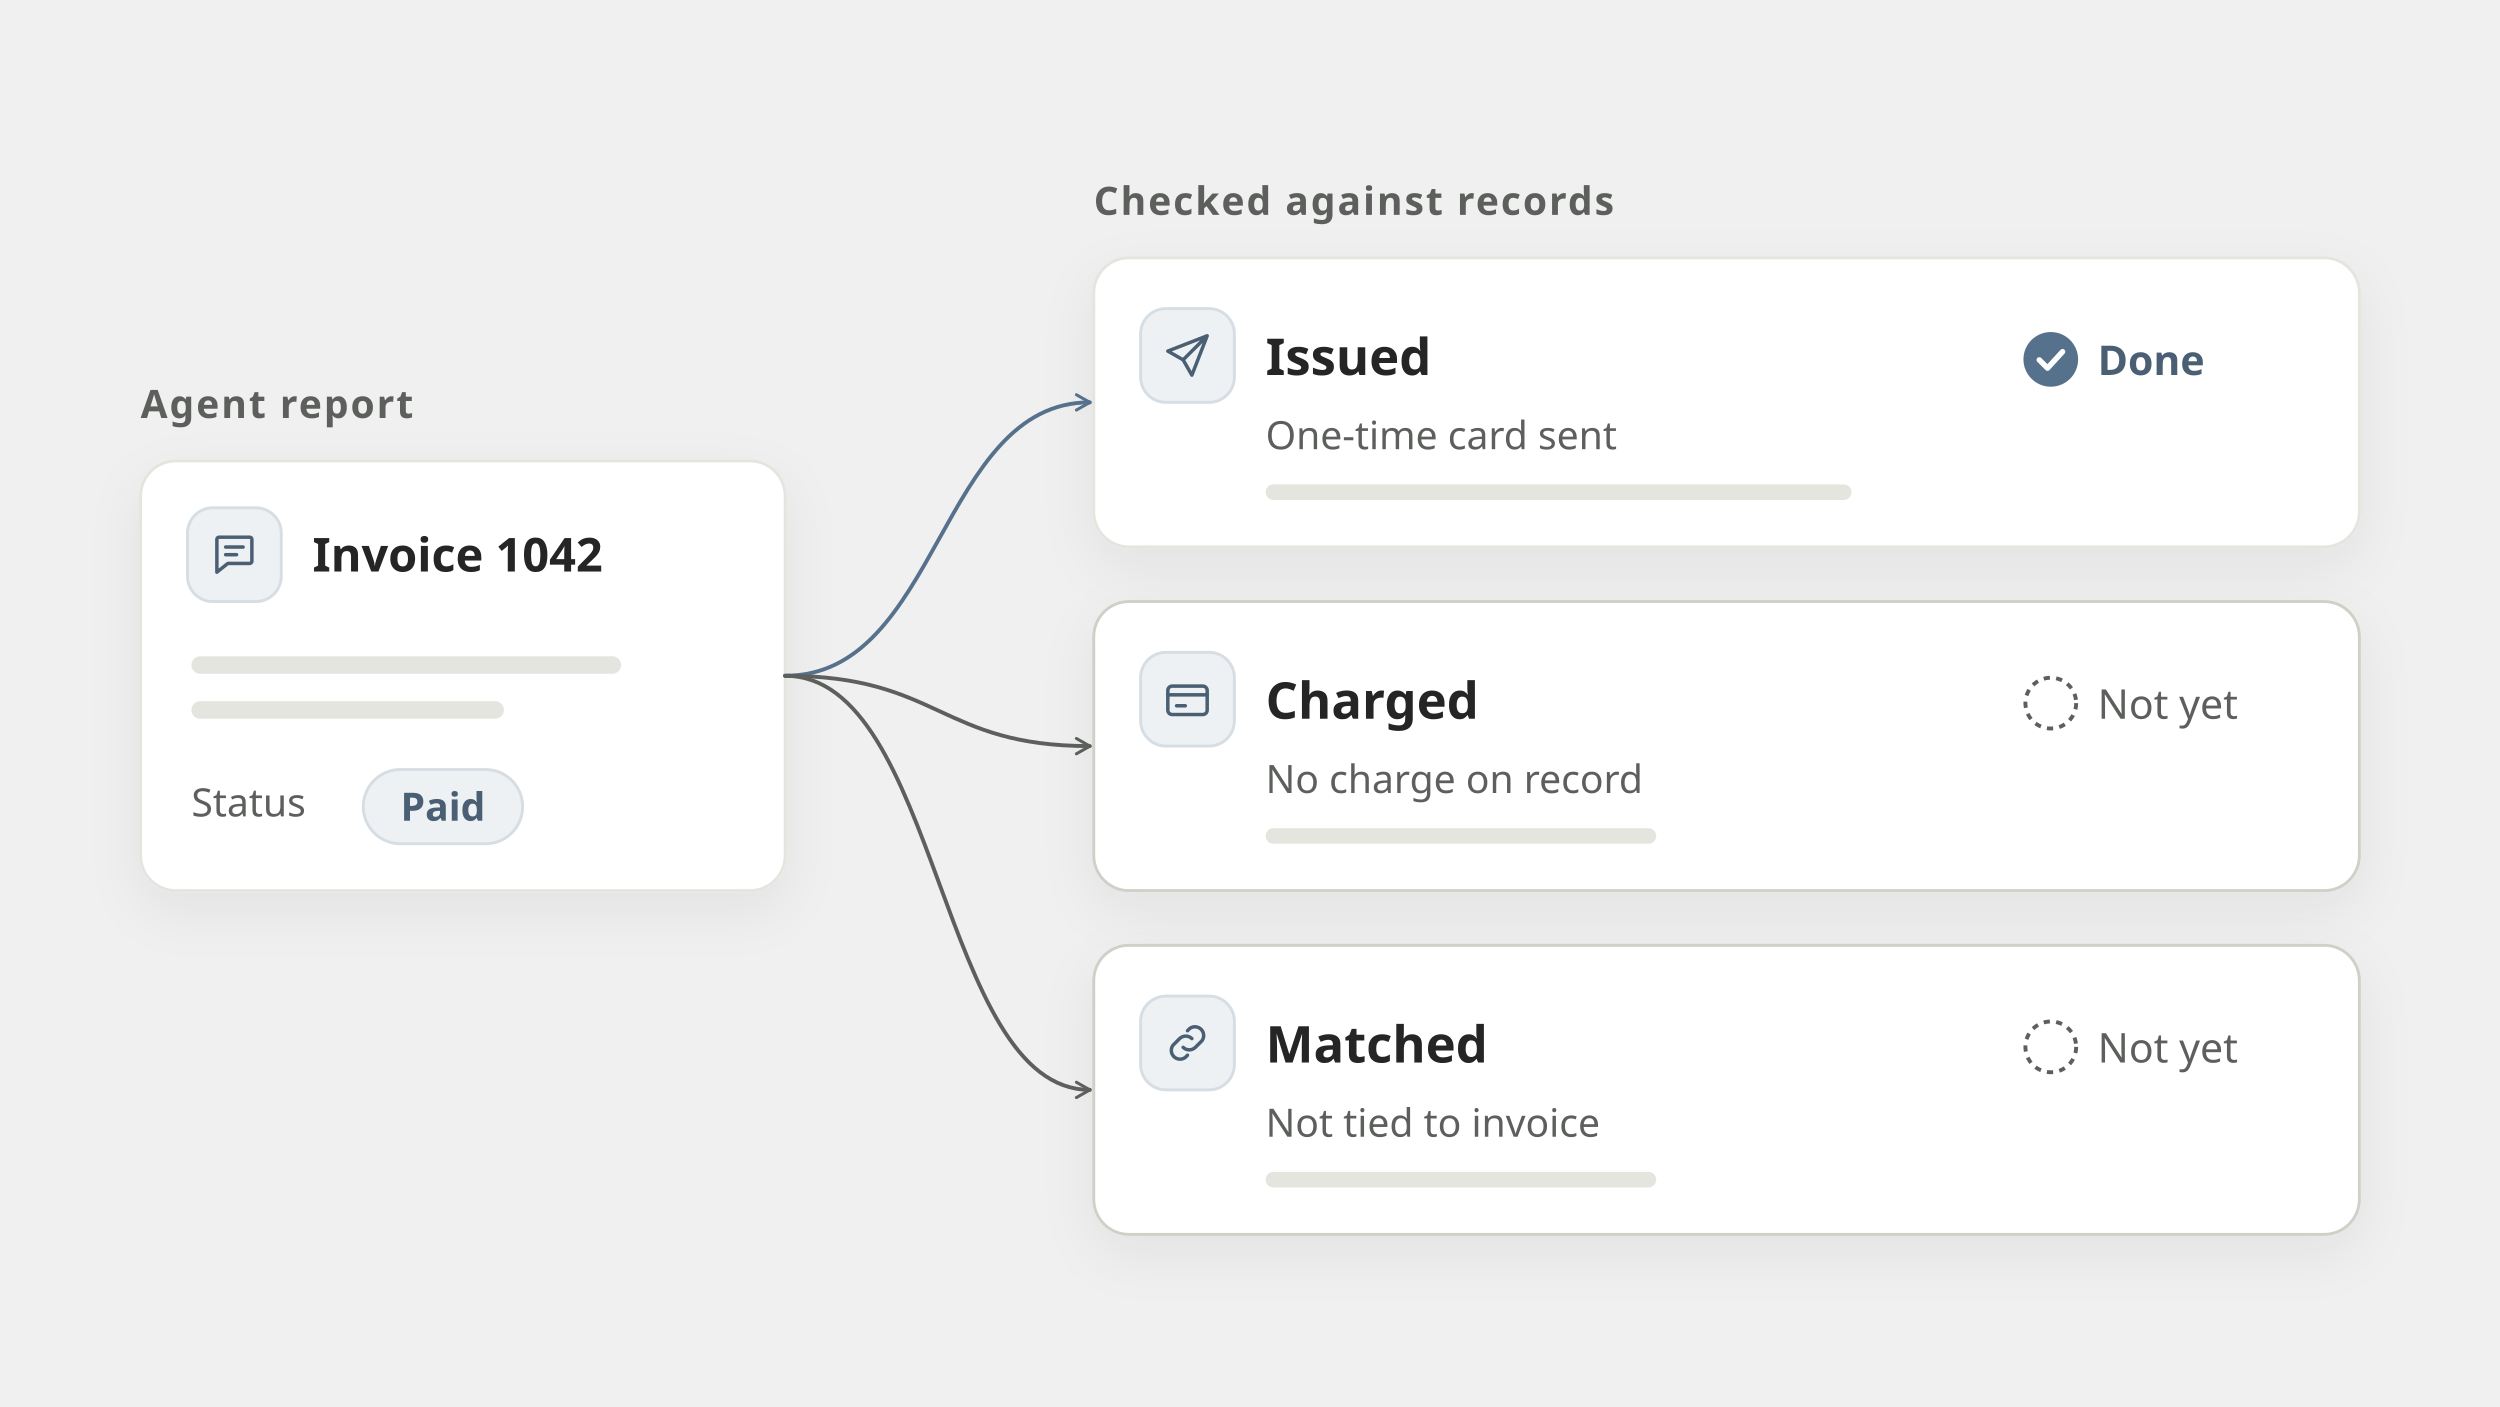
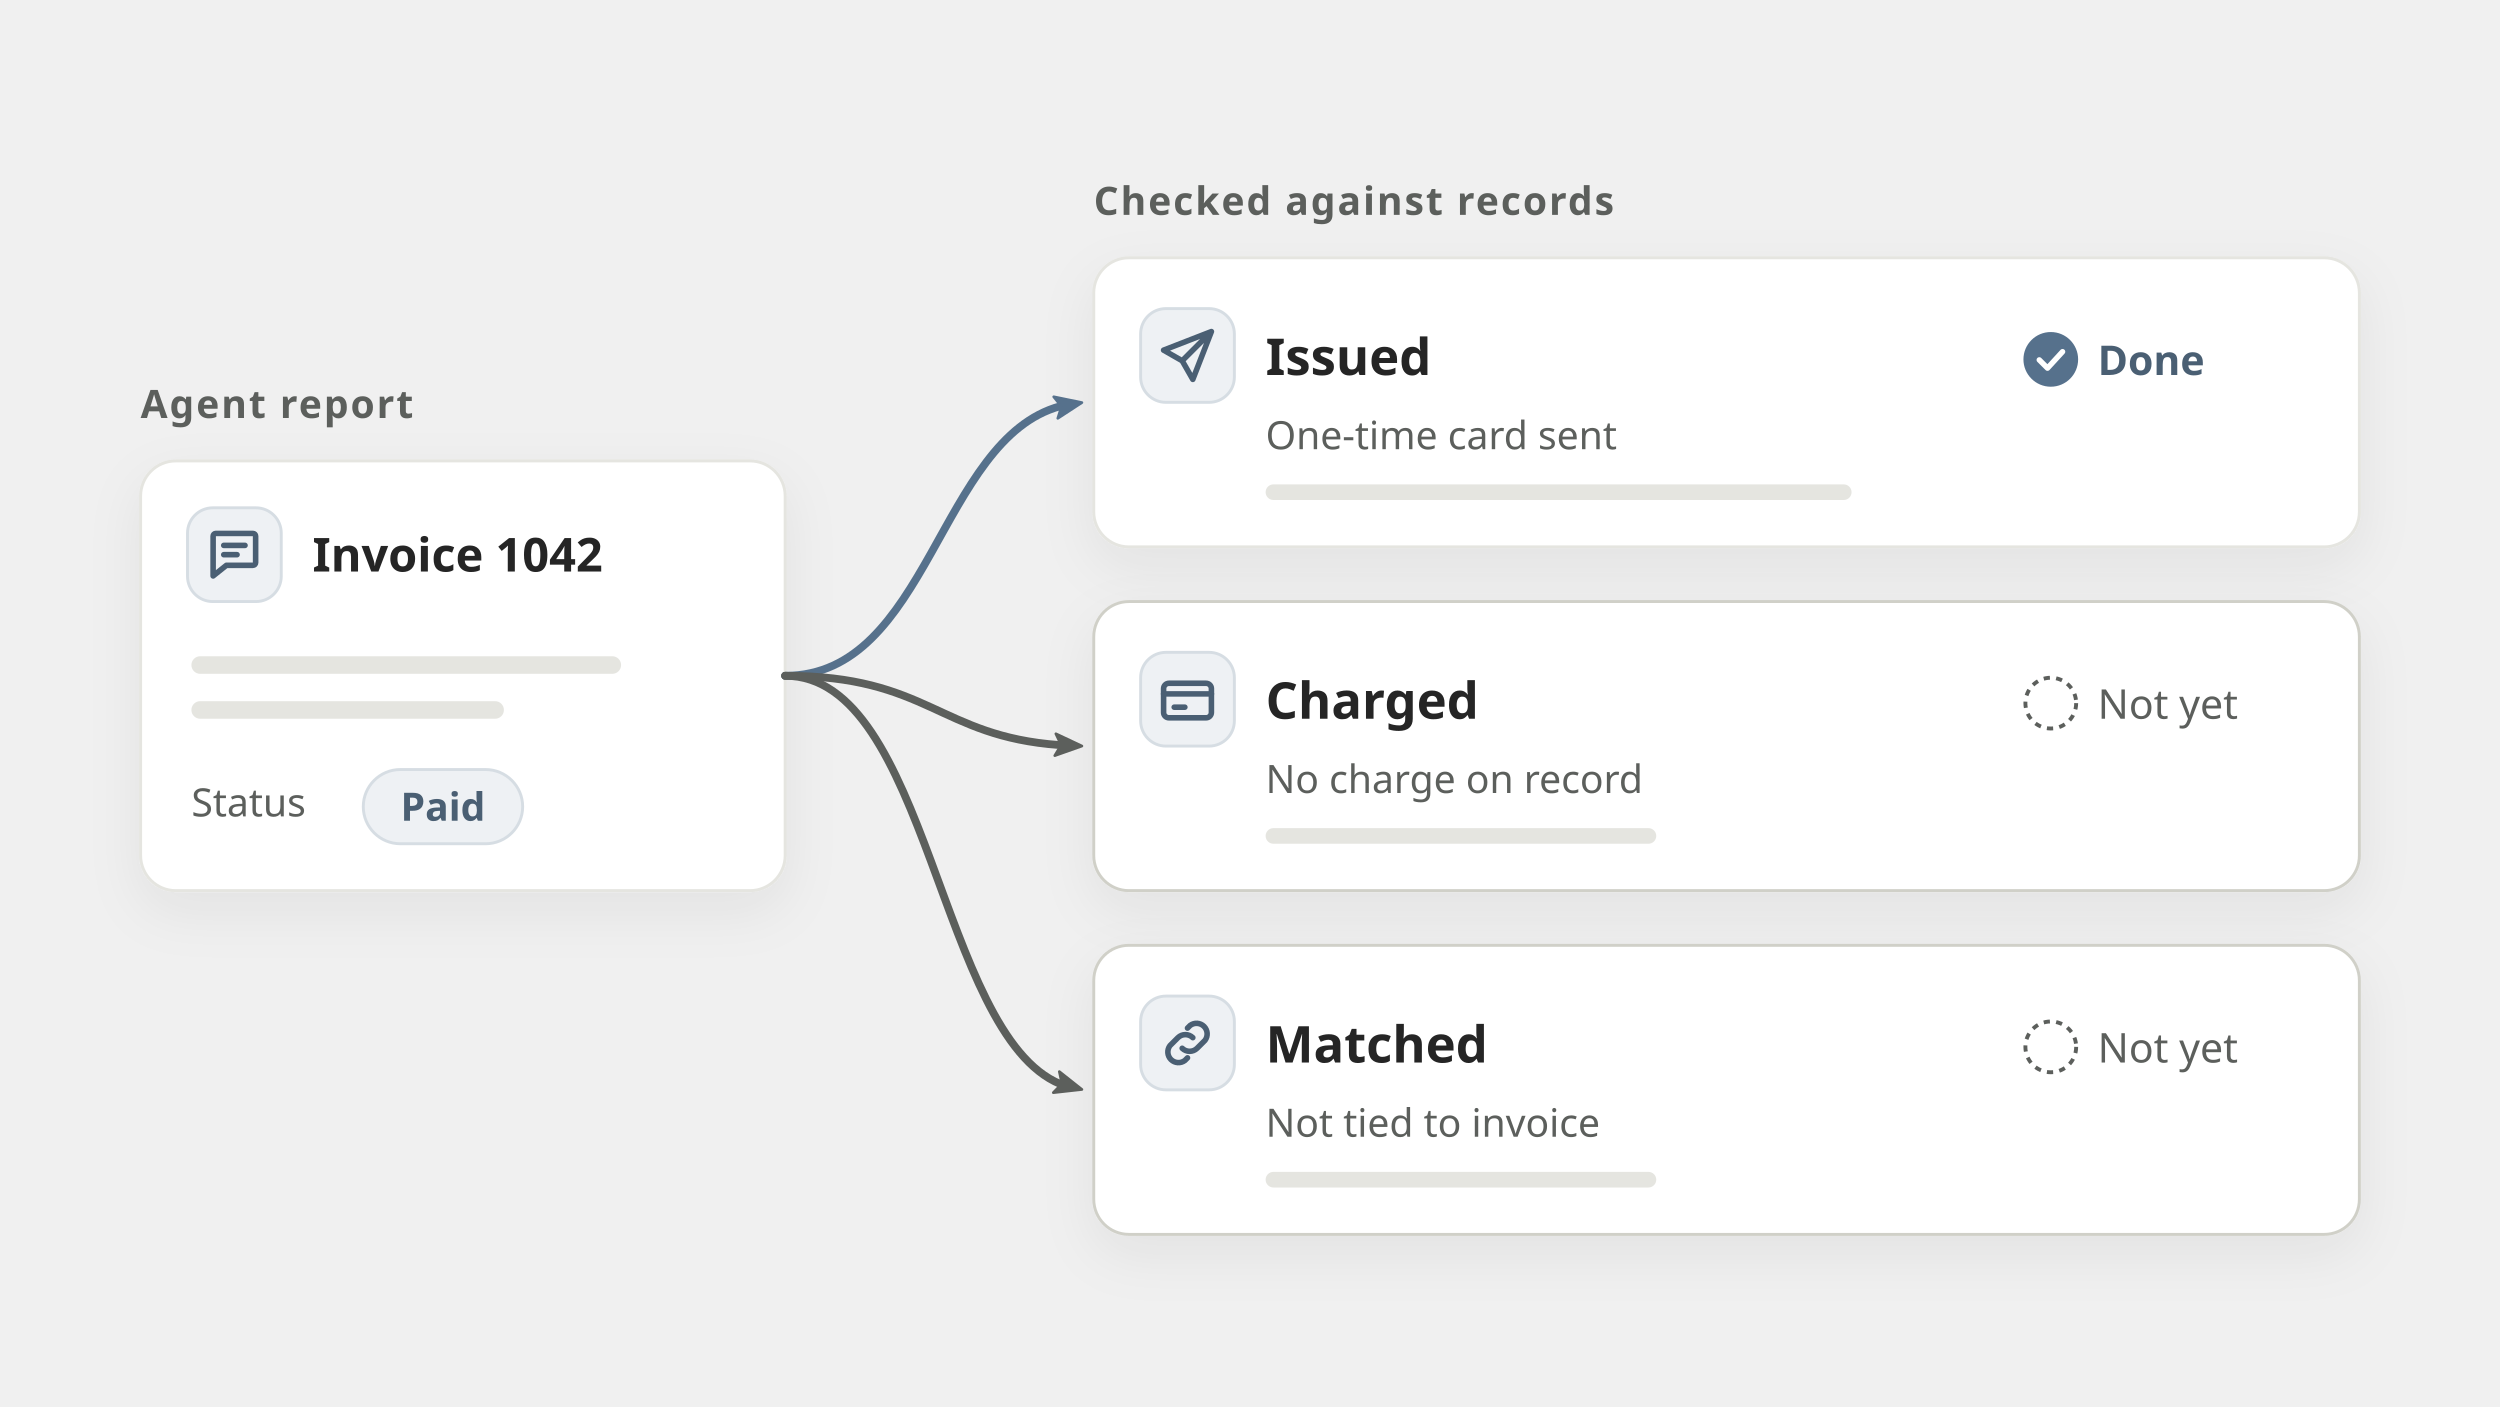
<svg xmlns="http://www.w3.org/2000/svg" viewBox="0 0 1280 720" width="1280" height="720">
  <defs>
    <filter id="sh" x="-20%" y="-20%" width="140%" height="160%">
      <feDropShadow dx="0" dy="1" stdDeviation="1" flood-color="#252525" flood-opacity="0.05" />
      <feDropShadow dx="0" dy="10" stdDeviation="14" flood-color="#252525" flood-opacity="0.06" />
    </filter>
    <marker id="hn" viewBox="0 0 10 10" refX="8" refY="5" markerWidth="7" markerHeight="7" markerUnits="userSpaceOnUse" orient="auto" overflow="visible">
-       <path d="M1 1L8 5 1 9" fill="none" stroke="#5c5f5c" stroke-width="1.6" stroke-linecap="round" stroke-linejoin="round" transform="scale(1.4) translate(-2.3 -1.4)" />
+       <path d="M1 1L8 5 1 9" fill="none" stroke="#5c5f5c" stroke-width="1.9" stroke-linecap="round" stroke-linejoin="round" transform="scale(3) translate(-5.333 -3.333)" />
    </marker>
    <marker id="ha" viewBox="0 0 10 10" refX="8" refY="5" markerWidth="7" markerHeight="7" markerUnits="userSpaceOnUse" orient="auto" overflow="visible">
-       <path d="M1 1L8 5 1 9" fill="none" stroke="#56718c" stroke-width="1.6" stroke-linecap="round" stroke-linejoin="round" transform="scale(1.4) translate(-2.3 -1.4)" />
+       <path d="M1 1L8 5 1 9" fill="none" stroke="#56718c" stroke-width="1.9" stroke-linecap="round" stroke-linejoin="round" transform="scale(3) translate(-5.333 -3.333)" />
    </marker>
  </defs>
  <text x="72" y="214" font-family="Montserrat, system-ui, sans-serif" font-size="20" font-weight="600" fill="#5c5f5c" text-anchor="start" letter-spacing="1">Agent report</text>
  <rect x="72" y="236" width="330" height="220" rx="18" fill="#ffffff" stroke="#e5e5e0" stroke-width="1.5" filter="url(#sh)" />
  <rect x="96" y="260" width="48" height="48" rx="12.96" fill="#eef1f4" stroke="#d6dde3" stroke-width="1.5" />
-   <g transform="translate(106.56 270.56) scale(1.12)" fill="none" stroke="#4a5f73" stroke-width="1.6" stroke-linecap="round" stroke-linejoin="round" color="#4a5f73">
+   <g transform="translate(103.68 267.68) scale(1.36)" fill="none" stroke="#4a5f73" stroke-width="2.1" stroke-linecap="round" stroke-linejoin="round" color="#4a5f73">
    <path d="M5 4h14a1 1 0 0 1 1 1v10a1 1 0 0 1-1 1H9l-5 4V5a1 1 0 0 1 1-1z" />
    <path d="M8 8.5h8M8 12h5" />
  </g>
  <text x="160" y="292.64" font-family="Montserrat, system-ui, sans-serif" font-size="24" font-weight="600" fill="#252525" text-anchor="start">Invoice 1042</text>
  <rect x="98" y="336" width="220" height="9" rx="4.5" fill="#e5e5e0" />
  <rect x="98" y="359" width="160" height="9" rx="4.5" fill="#e5e5e0" />
  <text x="98" y="418" font-family="Montserrat, system-ui, sans-serif" font-size="20" font-weight="500" fill="#5c5f5c" text-anchor="start">Status</text>
  <rect x="186" y="394" width="81.6" height="38" rx="19" fill="#eef1f4" stroke="#d6dde3" stroke-width="1.5" />
  <text x="226.8" y="420.2" font-family="Montserrat, system-ui, sans-serif" font-size="20" font-weight="600" fill="#4a5f73" text-anchor="middle">Paid</text>
  <text x="560" y="110" font-family="Montserrat, system-ui, sans-serif" font-size="20" font-weight="600" fill="#5c5f5c" text-anchor="start" letter-spacing="1">Checked against records</text>
  <rect x="560" y="132" width="648" height="148" rx="18" fill="#ffffff" stroke="#e5e5e0" stroke-width="1.5" filter="url(#sh)" />
  <rect x="584" y="158" width="48" height="48" rx="12.96" fill="#eef1f4" stroke="#d6dde3" stroke-width="1.5" />
-   <g transform="translate(594.56 168.56) scale(1.12)" fill="none" stroke="#4a5f73" stroke-width="1.6" stroke-linecap="round" stroke-linejoin="round" color="#4a5f73">
+   <g transform="translate(591.68 165.68) scale(1.36)" fill="none" stroke="#4a5f73" stroke-width="2.1" stroke-linecap="round" stroke-linejoin="round" color="#4a5f73">
    <path d="M21 3L10 14M21 3l-7 18-4-7-7-4z" />
  </g>
  <text x="648" y="192" font-family="Montserrat, system-ui, sans-serif" font-size="26" font-weight="600" fill="#252525" text-anchor="start">Issued</text>
  <text x="648" y="230" font-family="Montserrat, system-ui, sans-serif" font-size="20" font-weight="500" fill="#5c5f5c" text-anchor="start">One-time card sent</text>
  <circle cx="1050" cy="184" r="14" fill="#56718c" />
  <path d="M1044.12 184.28l4.2 4.2 7.7-8.4" fill="none" stroke="#ffffff" stroke-width="2.8" stroke-linecap="round" stroke-linejoin="round" />
  <text x="1074" y="192" font-family="Montserrat, system-ui, sans-serif" font-size="21" font-weight="600" fill="#4a5f73" text-anchor="start">Done</text>
  <rect x="648" y="248" width="300" height="8" rx="4" fill="#e5e5e0" />
-   <path d="M402 346C481 346 481 206 558 206" fill="none" stroke="#56718c" stroke-width="2" stroke-linecap="round" stroke-linejoin="round" marker-end="url(#ha)" />
+   <path d="M402 346C475.47 346 480.61 224.91 542.91 207.96" fill="none" stroke="#56718c" stroke-width="4" stroke-linecap="round" stroke-linejoin="round" />
+   <path d="M553.92 206.13L541.6 214.17L543.49 208.11L539.51 203.16Z" fill="#56718c" stroke="#56718c" stroke-width="1.4" stroke-linejoin="round" />
  <rect x="560" y="308" width="648" height="148" rx="18" fill="#ffffff" stroke="#d0d0c8" stroke-width="1.5" filter="url(#sh)" />
  <rect x="584" y="334" width="48" height="48" rx="12.96" fill="#eef1f4" stroke="#d6dde3" stroke-width="1.5" />
-   <g transform="translate(594.56 344.56) scale(1.12)" fill="none" stroke="#4a5f73" stroke-width="1.6" stroke-linecap="round" stroke-linejoin="round" color="#4a5f73">
+   <g transform="translate(591.68 341.68) scale(1.36)" fill="none" stroke="#4a5f73" stroke-width="2.1" stroke-linecap="round" stroke-linejoin="round" color="#4a5f73">
    <rect x="3" y="6" width="18" height="13" rx="2" />
    <path d="M3 10h18M7 15h4" />
  </g>
  <text x="648" y="368" font-family="Montserrat, system-ui, sans-serif" font-size="26" font-weight="600" fill="#252525" text-anchor="start">Charged</text>
  <text x="648" y="406" font-family="Montserrat, system-ui, sans-serif" font-size="20" font-weight="500" fill="#5c5f5c" text-anchor="start">No charge on record</text>
  <circle cx="1050" cy="360" r="13" fill="#ffffff" stroke="#5c5f5c" stroke-width="2" stroke-dasharray="3.2 3.2" />
  <text x="1074" y="368" font-family="Montserrat, system-ui, sans-serif" font-size="21" font-weight="500" fill="#5c5f5c" text-anchor="start">Not yet</text>
  <rect x="648" y="424" width="200" height="8" rx="4" fill="#e5e5e0" />
-   <path d="M402 346C481 346 481 382 558 382" fill="none" stroke="#5c5f5c" stroke-width="2" stroke-linecap="round" stroke-linejoin="round" marker-end="url(#hn)" />
+   <path d="M402 346C475.31 346 480.59 377 542.51 381.47" fill="none" stroke="#5c5f5c" stroke-width="4" stroke-linecap="round" stroke-linejoin="round" />
+   <path d="M553.92 381.97L540.05 386.88L543.32 381.44L540.61 375.7Z" fill="#5c5f5c" stroke="#5c5f5c" stroke-width="1.4" stroke-linejoin="round" />
  <rect x="560" y="484" width="648" height="148" rx="18" fill="#ffffff" stroke="#d0d0c8" stroke-width="1.5" filter="url(#sh)" />
  <rect x="584" y="510" width="48" height="48" rx="12.96" fill="#eef1f4" stroke="#d6dde3" stroke-width="1.5" />
-   <g transform="translate(594.56 520.56) scale(1.12)" fill="none" stroke="#4a5f73" stroke-width="1.6" stroke-linecap="round" stroke-linejoin="round" color="#4a5f73">
+   <g transform="translate(591.68 517.68) scale(1.36)" fill="none" stroke="#4a5f73" stroke-width="2.1" stroke-linecap="round" stroke-linejoin="round" color="#4a5f73">
    <path d="M10 14a4 4 0 0 0 5.6 0l3-3a4 4 0 0 0-5.6-5.6l-1 1M14 10a4 4 0 0 0-5.6 0l-3 3a4 4 0 0 0 5.6 5.6l1-1" />
  </g>
  <text x="648" y="544" font-family="Montserrat, system-ui, sans-serif" font-size="26" font-weight="600" fill="#252525" text-anchor="start">Matched</text>
  <text x="648" y="582" font-family="Montserrat, system-ui, sans-serif" font-size="20" font-weight="500" fill="#5c5f5c" text-anchor="start">Not tied to invoice</text>
  <circle cx="1050" cy="536" r="13" fill="#ffffff" stroke="#5c5f5c" stroke-width="2" stroke-dasharray="3.2 3.2" />
  <text x="1074" y="544" font-family="Montserrat, system-ui, sans-serif" font-size="21" font-weight="500" fill="#5c5f5c" text-anchor="start">Not yet</text>
  <rect x="648" y="600" width="200" height="8" rx="4" fill="#e5e5e0" />
-   <path d="M402 346C481 346 481 558 558 558" fill="none" stroke="#5c5f5c" stroke-width="2" stroke-linecap="round" stroke-linejoin="round" marker-end="url(#hn)" />
+   <path d="M402 346C475.47 346 480.61 529.36 542.91 555.03" fill="none" stroke="#5c5f5c" stroke-width="4" stroke-linecap="round" stroke-linejoin="round" />
+   <path d="M553.92 557.8L539.3 559.43L543.72 554.87L542.39 548.67Z" fill="#5c5f5c" stroke="#5c5f5c" stroke-width="1.4" stroke-linejoin="round" />
</svg>
